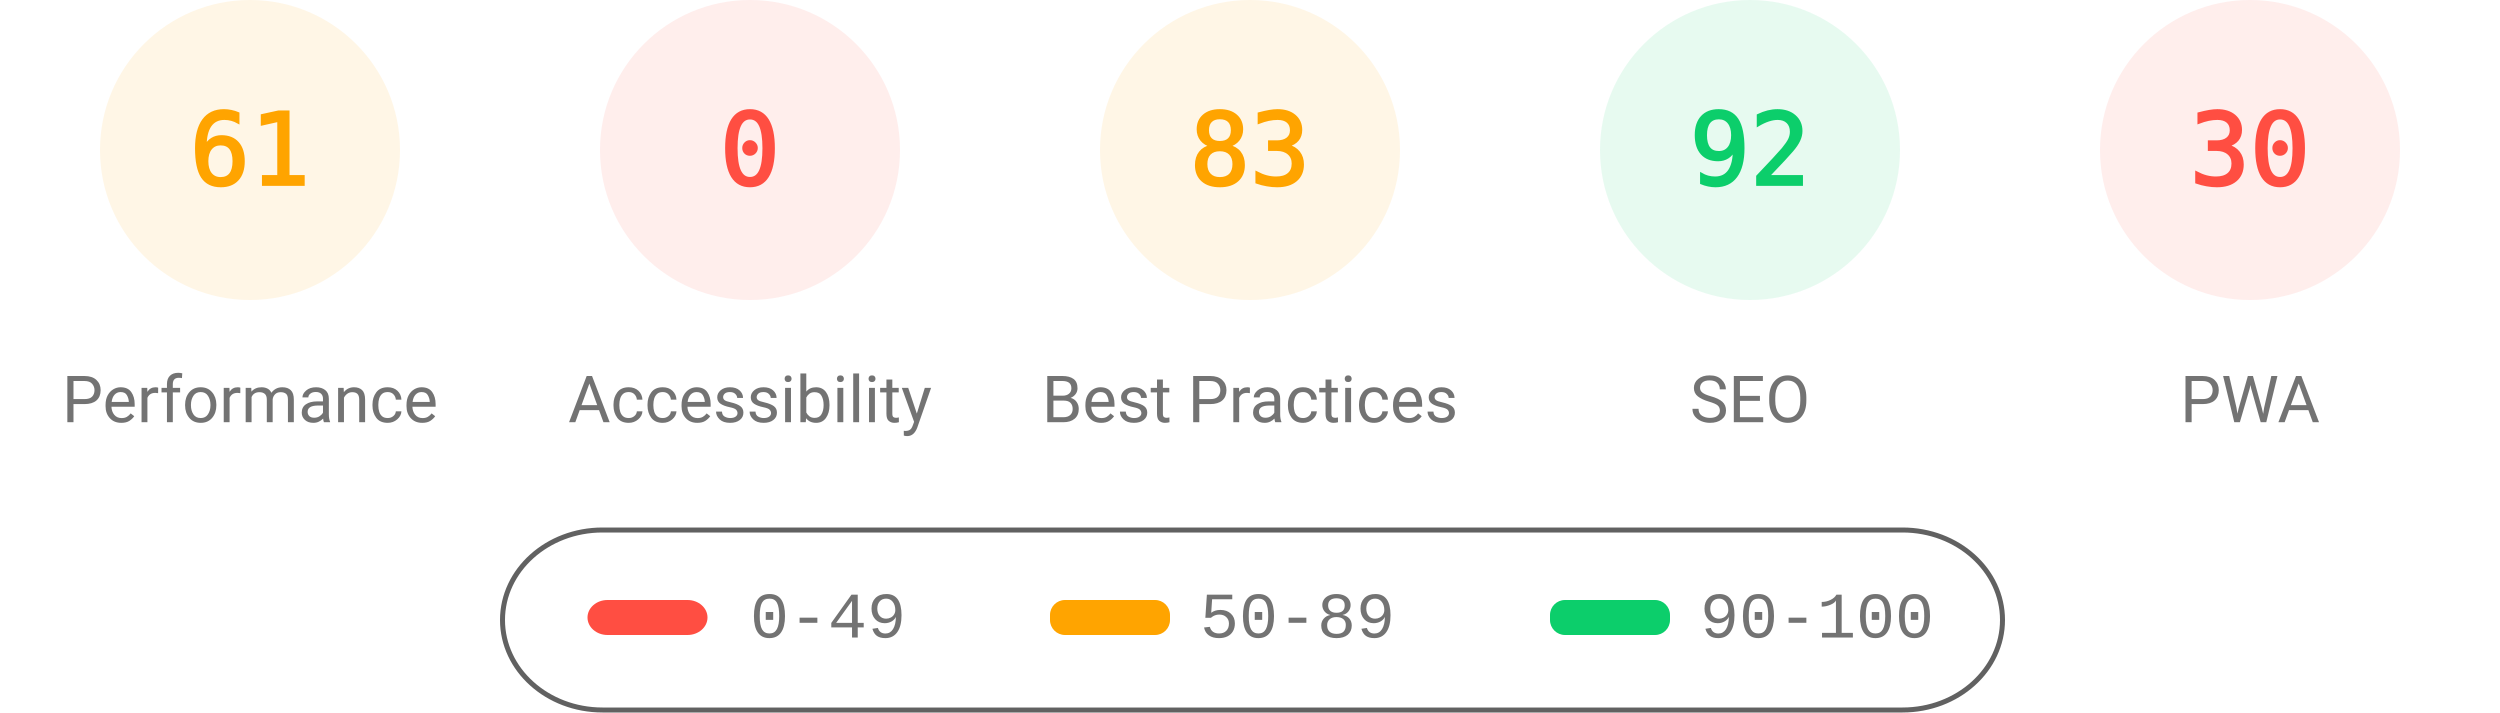
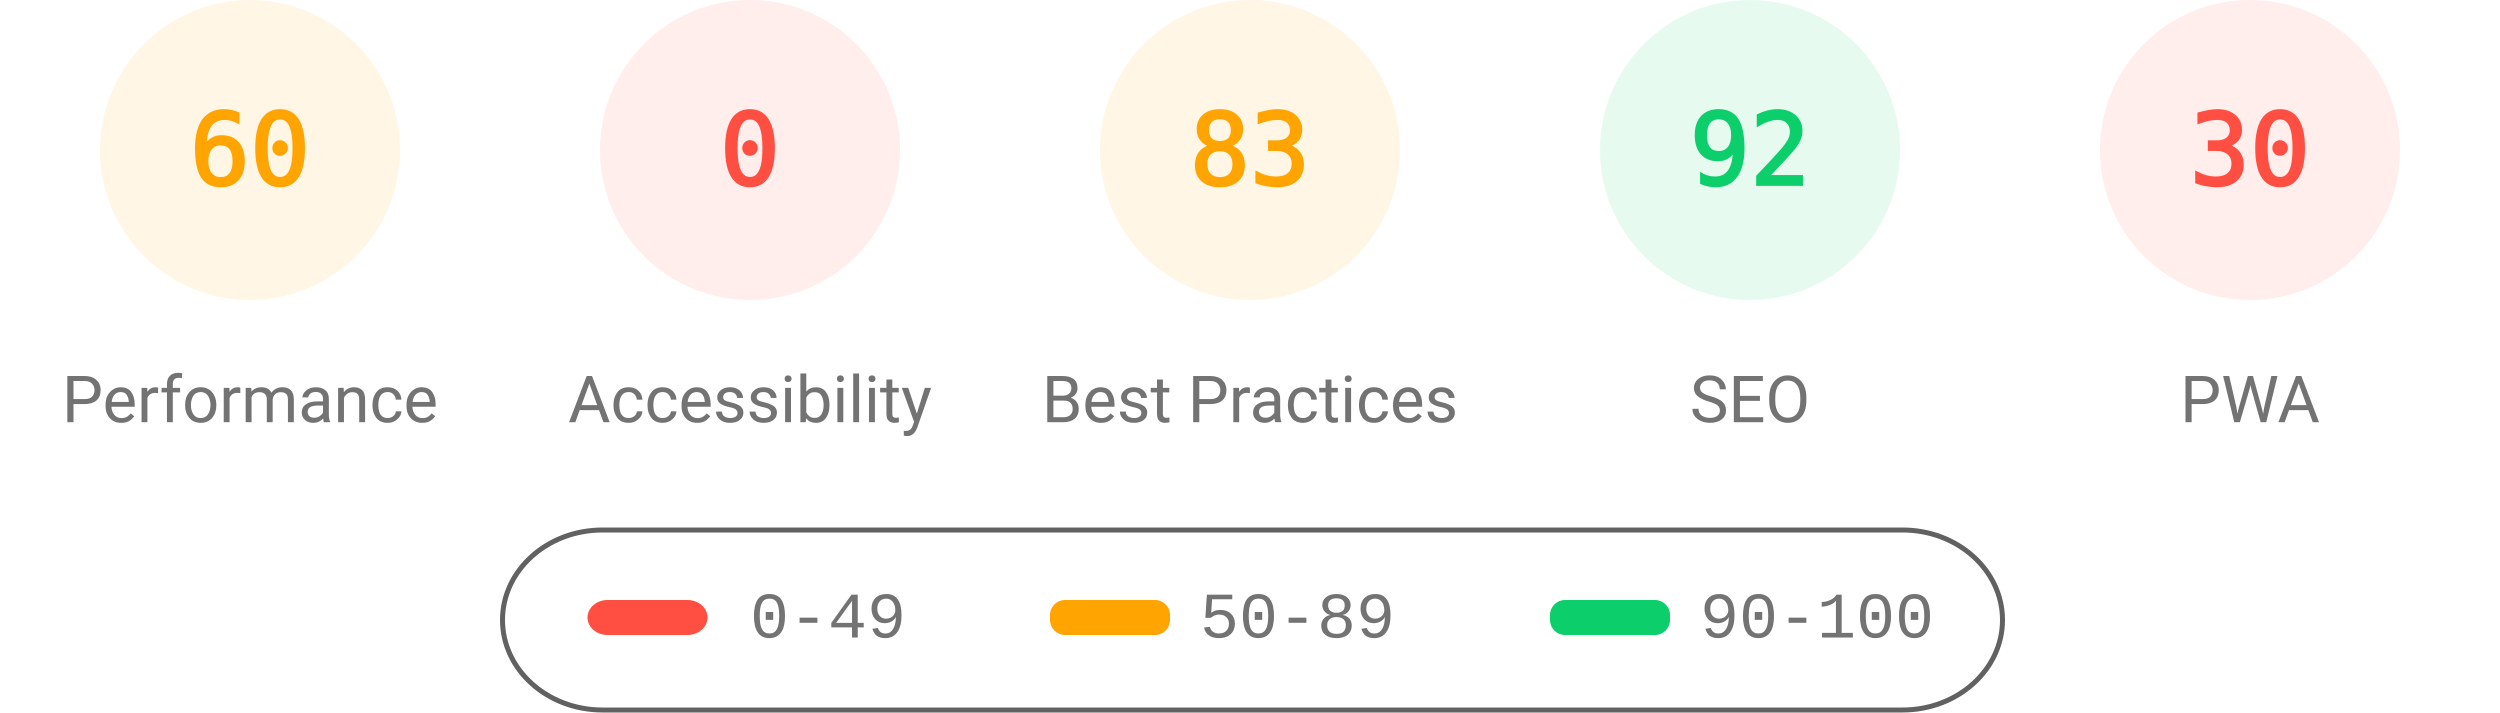
<svg xmlns="http://www.w3.org/2000/svg" fill="none" width="1000" height="285">
  <style>.gauge-base{opacity:.1}.gauge-arc{fill:none;animation-delay:250ms;stroke-linecap:round;transform:rotate(-90deg);transform-origin:100px 60px;animation:load-gauge 1s ease forwards}.guage-text{font-size:40px;font-family:monospace;text-align:center}.guage-red{color:#ff4e42;fill:#ff4e42;stroke:#ff4e42}.guage-orange{color:#ffa400;fill:#ffa400;stroke:#ffa400}.guage-green{color:#0cce6b;fill:#0cce6b;stroke:#0cce6b}.guage-undefined{color:#5c5c5c;fill:#5c5c5c;stroke:#5c5c5c}.guage-title{color:#737373;fill:#737373;stroke:none;font-size:26px;line-height:26px;font-family:Roboto,Halvetica,Arial,sans-serif}@keyframes load-gauge{from{stroke-dasharray:0 352.858}}</style>
  <svg class="guage-div guage-perf guage-orange" viewBox="0 0 200 200" width="200" height="200">
    <circle class="gauge-base" r="56" cx="100" cy="60" stroke-width="8" />
-     <circle class="gauge-arc guage-arc-1" r="56" cx="100" cy="60" stroke-width="8" style="stroke-dasharray:214.633,351.858" />
-     <text class="guage-text" x="100" y="60" alignment-baseline="central" dominant-baseline="central" text-anchor="middle">61</text>
+     <circle class="gauge-arc guage-arc-1" r="56" cx="100" cy="60" stroke-width="8" style="stroke-dasharray:211.115,351.858" />
+     <text class="guage-text" x="100" y="60" alignment-baseline="central" dominant-baseline="central" text-anchor="middle">60</text>
    <text class="guage-title" x="100" y="160" alignment-baseline="central" dominant-baseline="central" text-anchor="middle">Performance</text>
  </svg>
  <svg class="guage-div guage-acc guage-red" viewBox="0 0 200 200" width="200" height="200" x="200">
    <circle class="gauge-base" r="56" cx="100" cy="60" stroke-width="8" />
    <circle class="gauge-arc guage-arc-2" r="56" cx="100" cy="60" stroke-width="8" style="stroke-dasharray:0,351.858" />
    <text class="guage-text" x="100" y="60" alignment-baseline="central" dominant-baseline="central" text-anchor="middle">0</text>
    <text class="guage-title" x="100" y="160" alignment-baseline="central" dominant-baseline="central" text-anchor="middle">Accessibility</text>
  </svg>
  <svg class="guage-div guage-best guage-orange" viewBox="0 0 200 200" width="200" height="200" x="400">
    <circle class="gauge-base" r="56" cx="100" cy="60" stroke-width="8" />
    <circle class="gauge-arc guage-arc-3" r="56" cx="100" cy="60" stroke-width="8" style="stroke-dasharray:292.042,351.858" />
    <text class="guage-text" x="100" y="60" alignment-baseline="central" dominant-baseline="central" text-anchor="middle">83</text>
    <text class="guage-title" x="100" y="160" alignment-baseline="central" dominant-baseline="central" text-anchor="middle">Best Practices</text>
  </svg>
  <svg class="guage-div guage-seo guage-green" viewBox="0 0 200 200" width="200" height="200" x="600">
    <circle class="gauge-base" r="56" cx="100" cy="60" stroke-width="8" />
    <circle class="gauge-arc guage-arc-4" r="56" cx="100" cy="60" stroke-width="8" style="stroke-dasharray:323.709,351.858" />
    <text class="guage-text" x="100" y="60" alignment-baseline="central" dominant-baseline="central" text-anchor="middle">92</text>
    <text class="guage-title" x="100" y="160" alignment-baseline="central" dominant-baseline="central" text-anchor="middle">SEO</text>
  </svg>
  <svg class="guage-div guage-pwa guage-red" viewBox="0 0 200 200" width="200" height="200" x="800">
    <circle class="gauge-base" r="56" cx="100" cy="60" stroke-width="8" />
    <circle class="gauge-arc guage-arc-4" r="56" cx="100" cy="60" stroke-width="8" style="stroke-dasharray:105.557,351.858" />
    <text class="guage-text" x="100" y="60" alignment-baseline="central" dominant-baseline="central" text-anchor="middle">30</text>
    <text class="guage-title" x="100" y="160" alignment-baseline="central" dominant-baseline="central" text-anchor="middle">PWA</text>
  </svg>
  <svg width="604" height="76" x="200" y="210">
    <path fill="none" id="canvas_background" d="M-1-1h604v80H-1z" />
    <rect fill-opacity="0" stroke="#616161" stroke-width="2" rx="40" id="svg_2" height="72" width="600" y="2" x="1" fill="#000" />
    <rect stroke="#000" rx="8" id="svg_3" height="14" width="48" y="30" x="35" stroke-opacity="null" stroke-width="0" fill="#ff4e42" />
    <rect stroke="#000" rx="6" id="svg_4" height="14" width="48" y="30" x="220" stroke-opacity="null" stroke-width="0" fill="#ffa400" />
    <rect stroke="#000" rx="6" id="svg_5" height="14" width="48" y="30" x="420" stroke-opacity="null" stroke-width="0" fill="#0cce6b" />
    <text xml:space="preserve" text-anchor="start" font-family="'Courier New', Courier, monospace" font-size="26" id="svg_6" y="45" x="100" stroke-opacity="null" stroke-width="0" stroke="#000" fill="#737373">0-49</text>
    <text xml:space="preserve" text-anchor="start" font-family="'Courier New', Courier, monospace" font-size="26" id="svg_7" y="45" x="280" stroke-opacity="null" stroke-width="0" stroke="#000" fill="#737373">50-89</text>
    <text xml:space="preserve" text-anchor="start" font-family="'Courier New', Courier, monospace" font-size="26" id="svg_8" y="45" x="480" stroke-opacity="null" stroke-width="0" stroke="#000" fill="#737373">90-100</text>
  </svg>
</svg>
